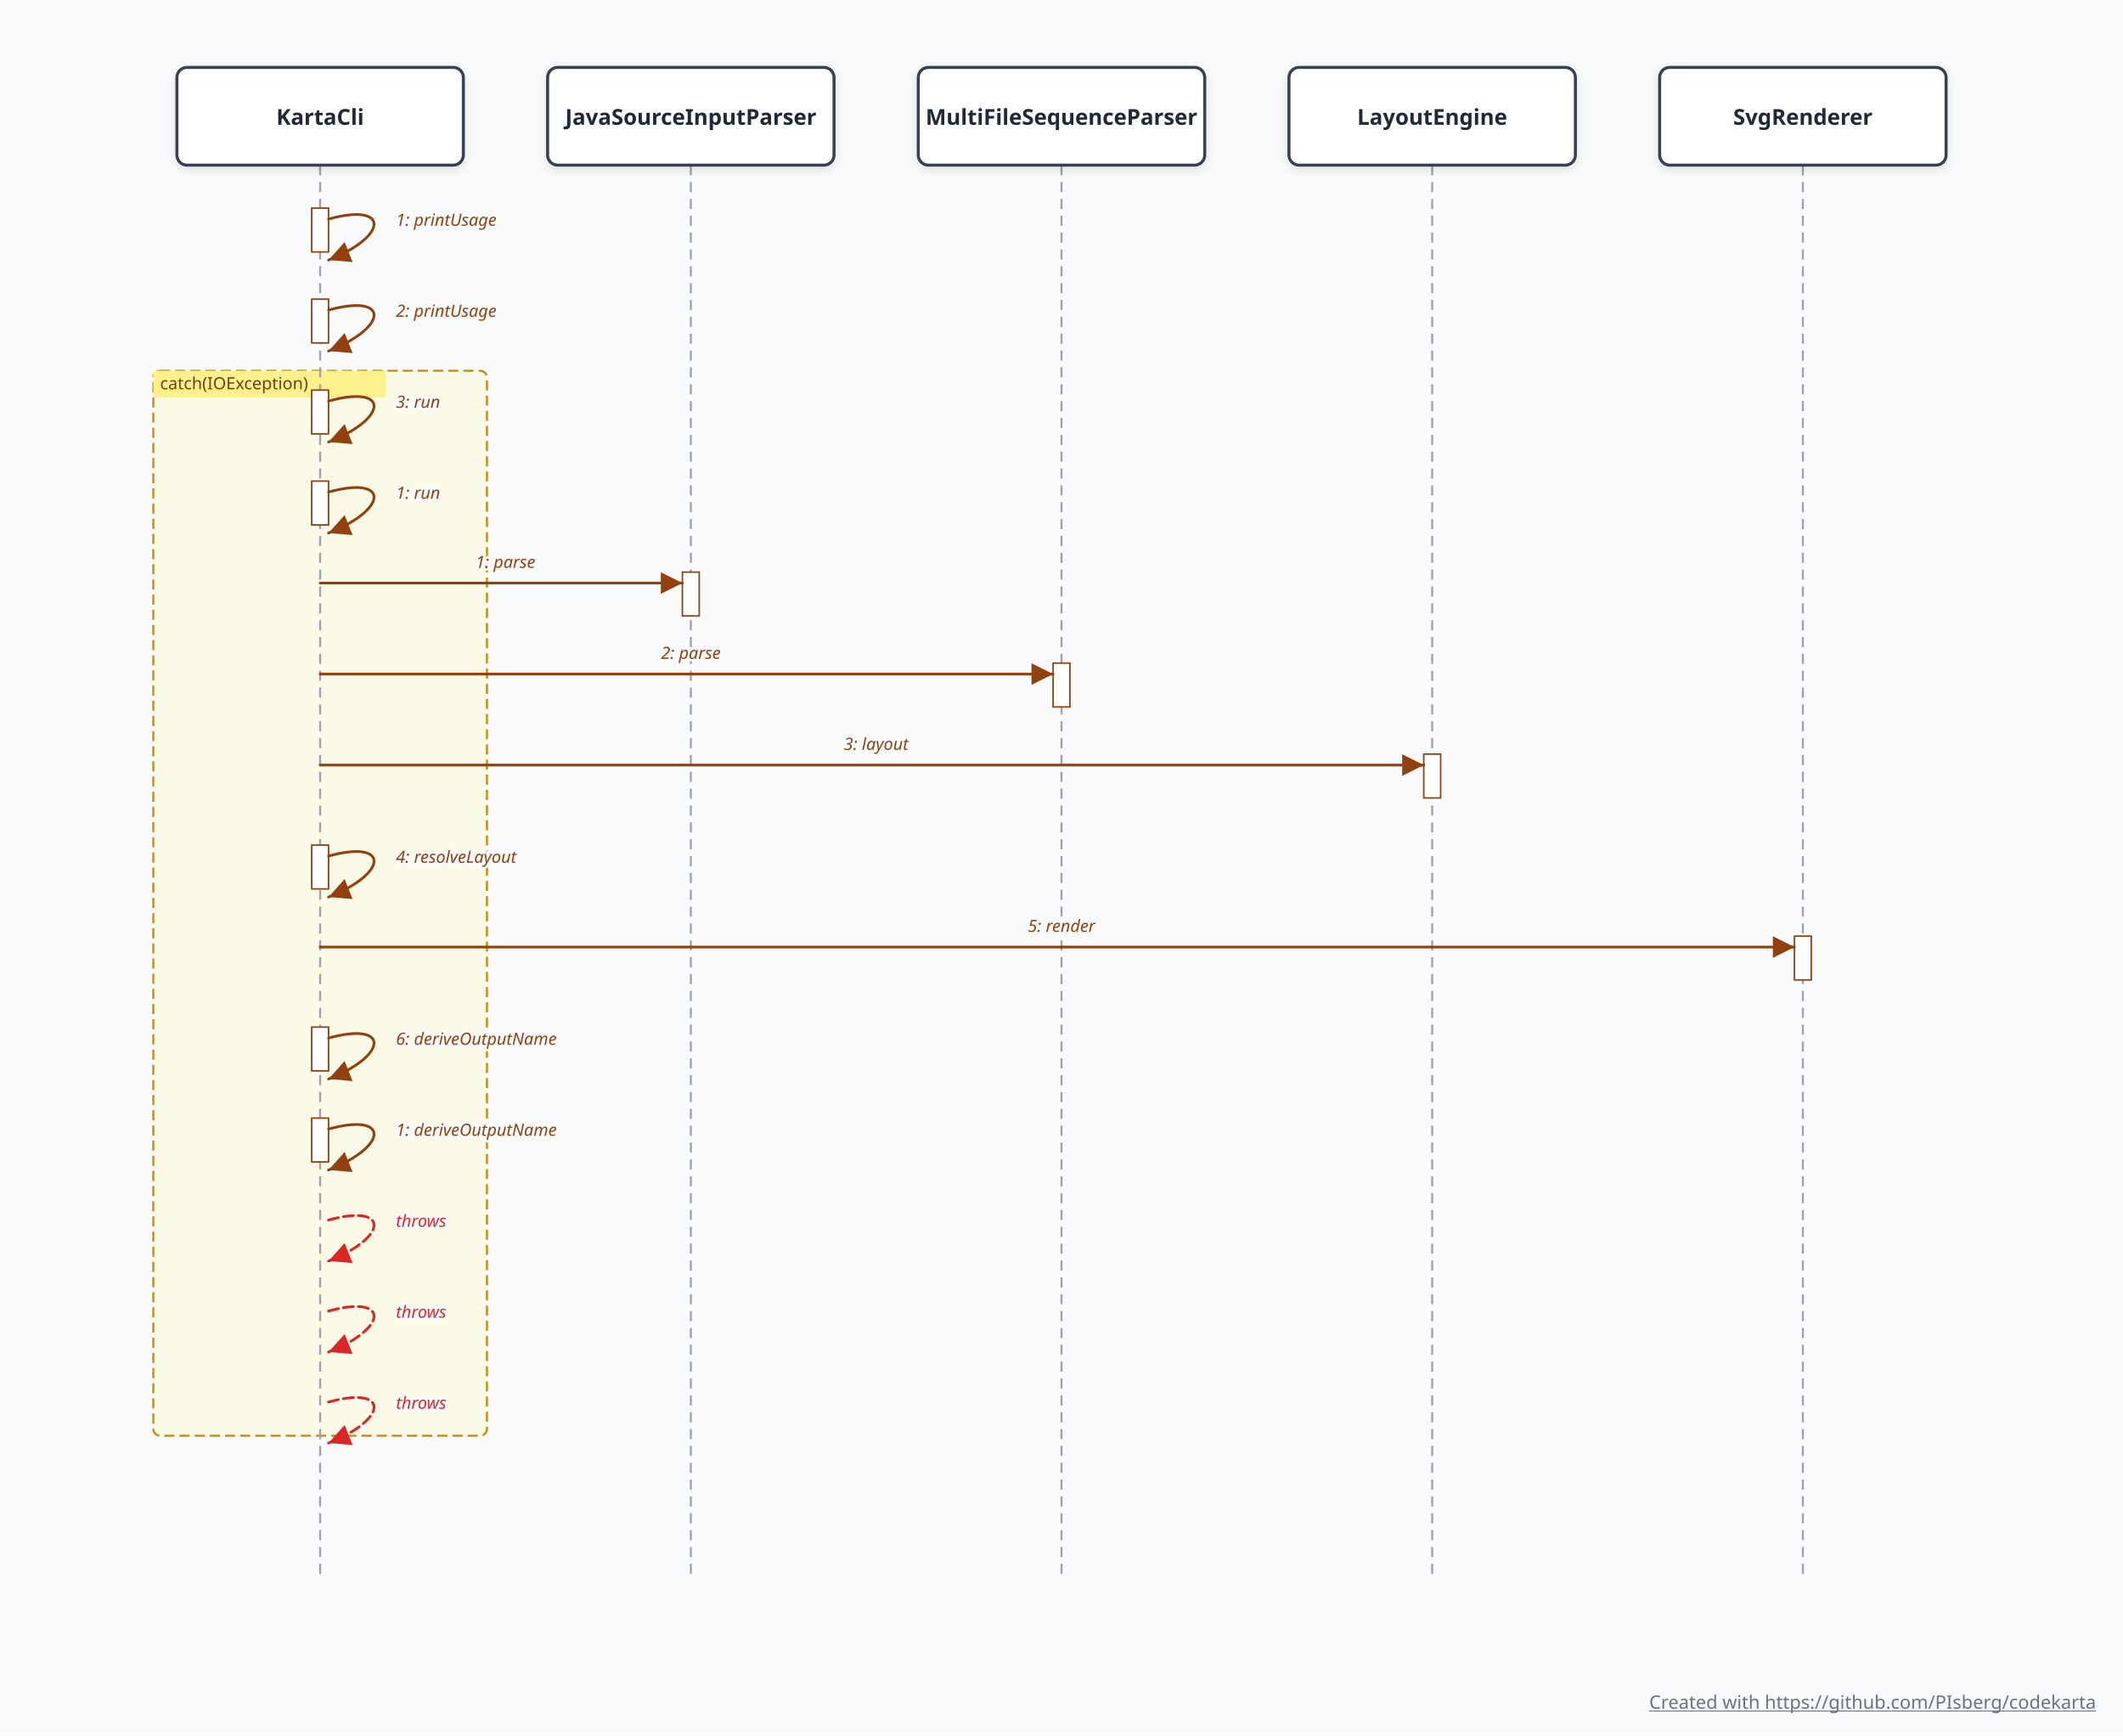
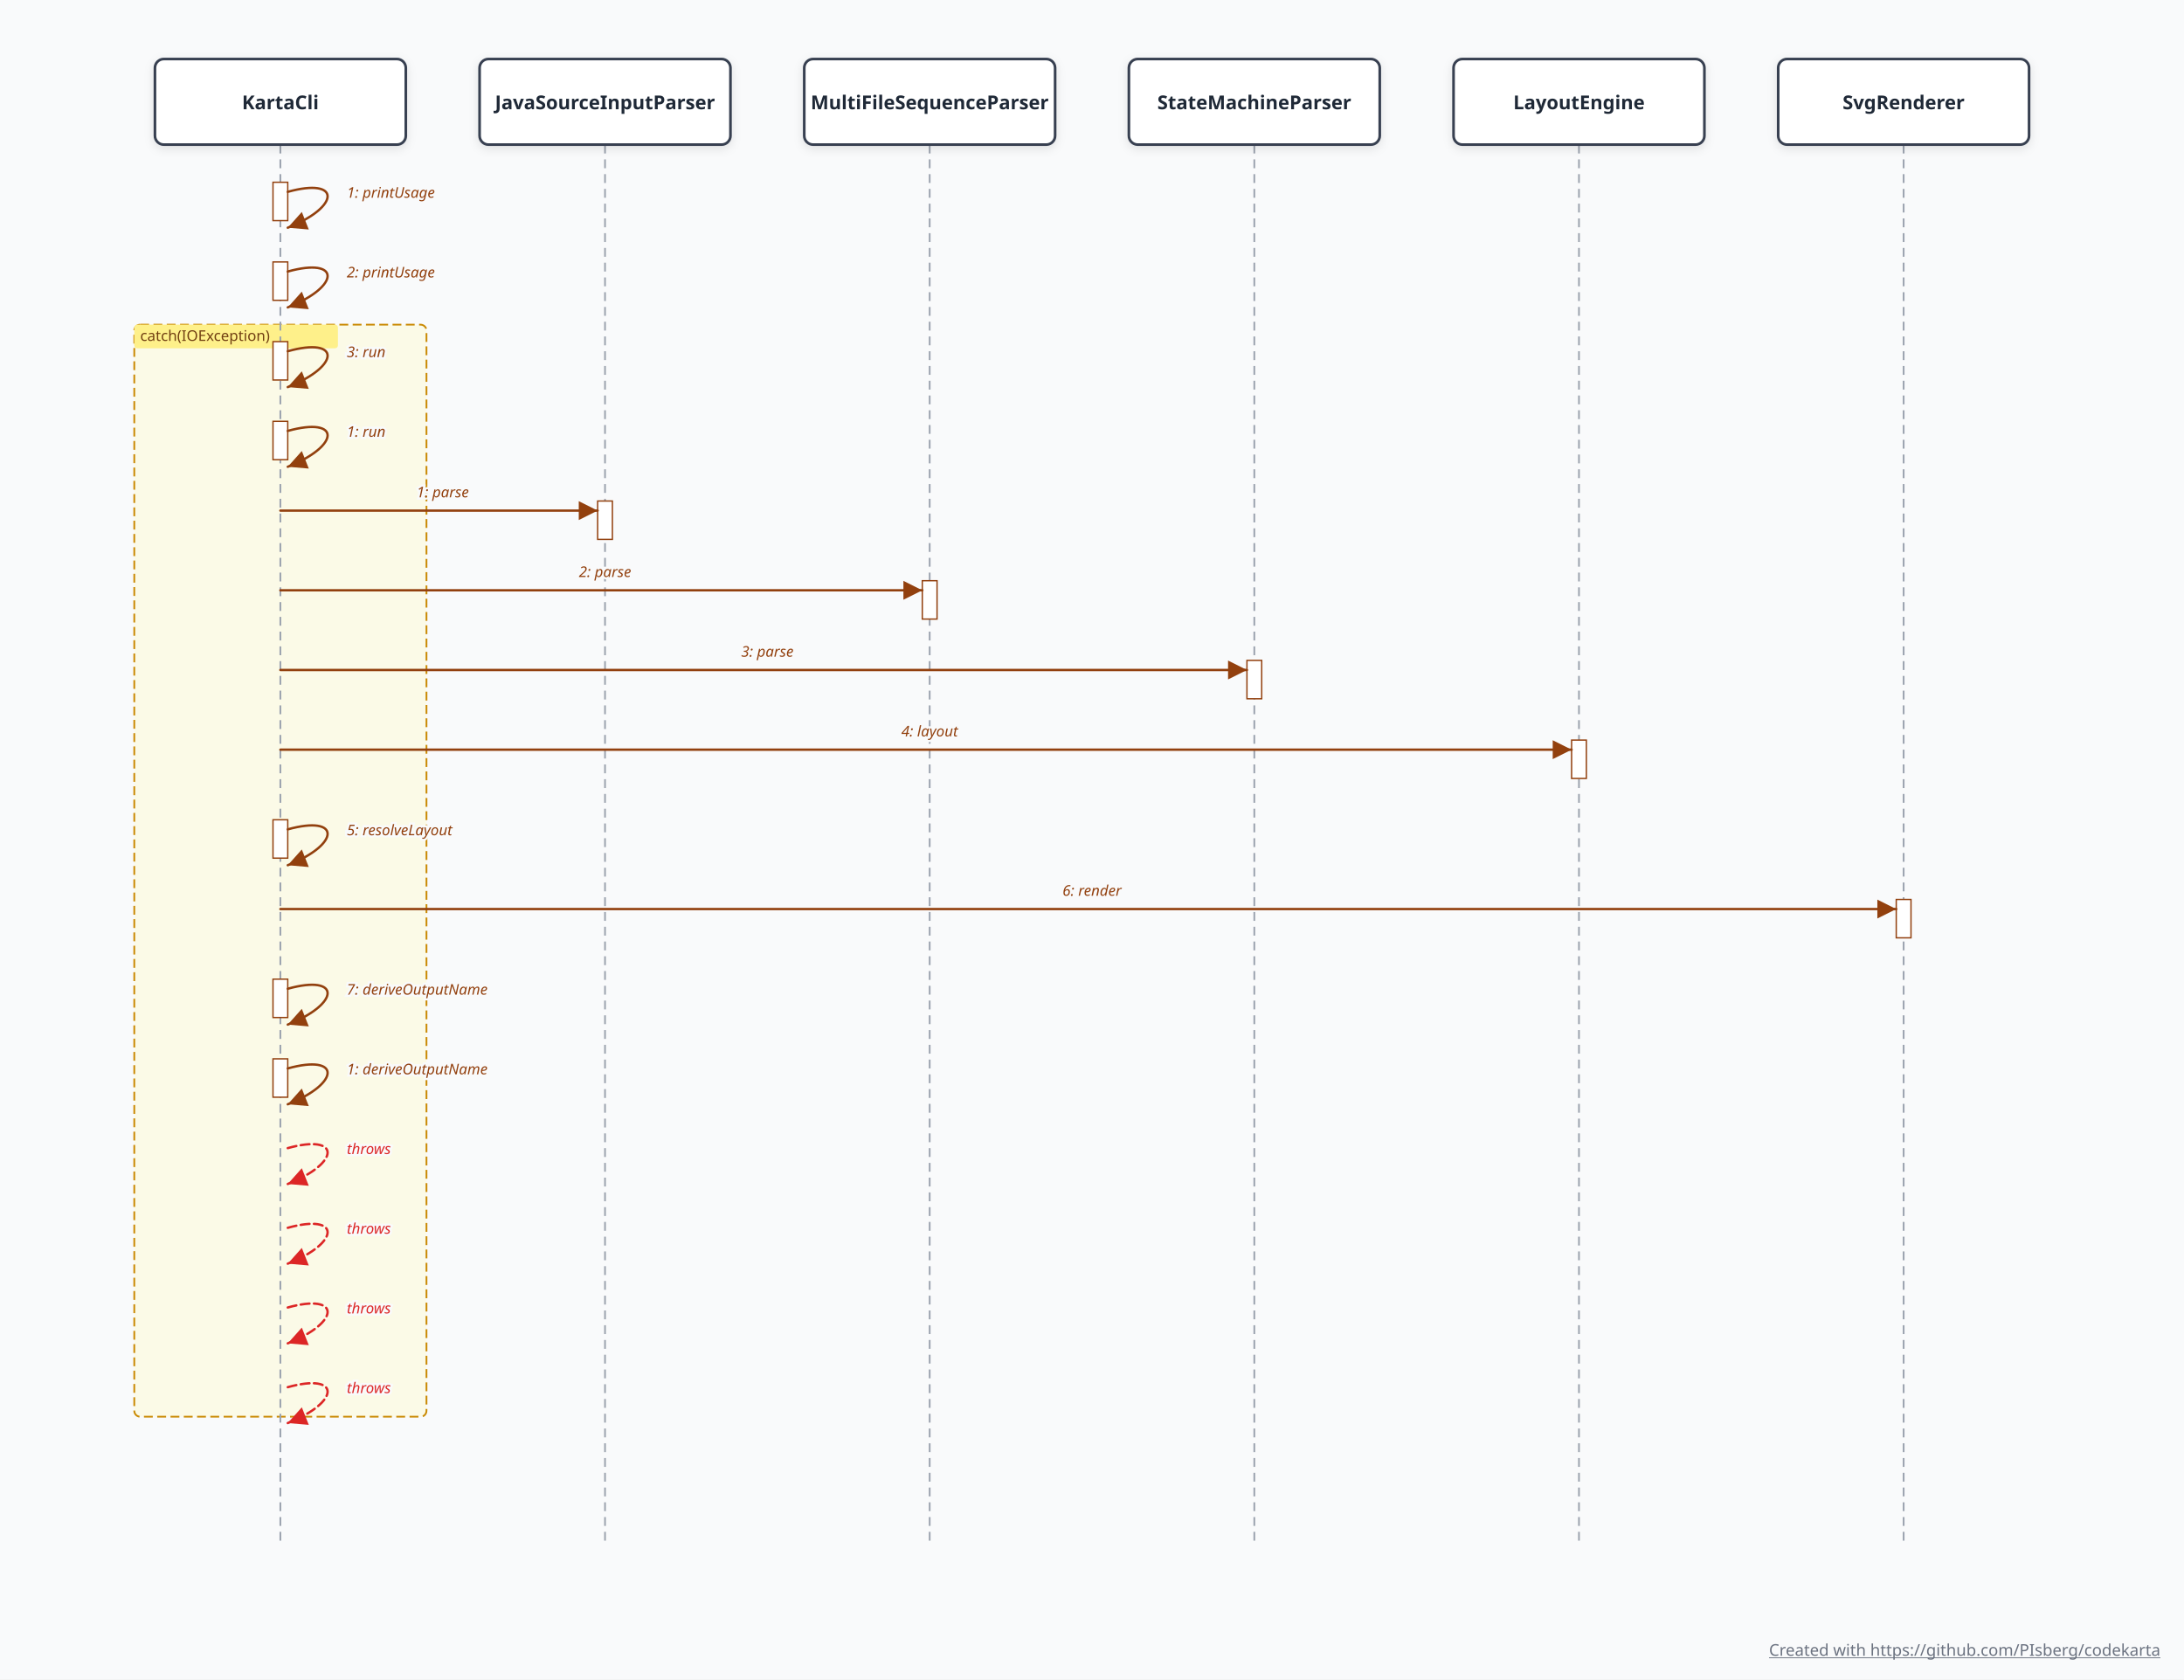
- <svg xmlns="http://www.w3.org/2000/svg" width="1260" height="1030" viewBox="0 0 1260 1030">
+ <svg xmlns="http://www.w3.org/2000/svg" width="1480" height="1138" viewBox="0 0 1480 1138">
  <defs>
    <style>
svg { font-family: -apple-system, BlinkMacSystemFont, 'Segoe UI', sans-serif; }
.node-rect { transition: filter 0.15s; }
.node-rect:hover { stroke-width: 2.5 !important; }
.edge-line { stroke-linecap: round; stroke-linejoin: round; }
.edge-label { paint-order: stroke; stroke: #f9fafb; stroke-width: 3; }
.diagram-attribution { fill: #6b7280; text-decoration: underline; }
.diagram-attribution:hover { fill: #374151; text-decoration: underline; }
.group-rect { }
.node-label { pointer-events: none; }
</style>
    <filter id="nodeShadow" x="-15%" y="-15%" width="130%" height="130%">
      <feDropShadow dx="0" dy="2" stdDeviation="3" flood-color="#0000001a" />
    </filter>
    <marker id="seq-marker-call" markerWidth="10" markerHeight="8" refX="8" refY="4" orient="auto">
      <path d="M0,0 L8,4 L0,8 Z" fill="#92400e" />
    </marker>
    <marker id="seq-marker-exc" markerWidth="10" markerHeight="8" refX="8" refY="4" orient="auto">
      <path d="M0,0 L8,4 L0,8 Z" fill="#dc2626" />
    </marker>
  </defs>
-   <rect width="1260" height="1030" fill="#f9fafb" />
-   <rect class="group-rect" x="91.0" y="220.0" width="198.0" height="632.0" rx="4" fill="#fef9c3" fill-opacity="0.35" stroke="#ca8a04" stroke-dasharray="6,3" stroke-width="1.2" />
+   <rect width="1480" height="1138" fill="#f9fafb" />
+   <rect class="group-rect" x="91.0" y="220.0" width="198.0" height="740.0" rx="4" fill="#fef9c3" fill-opacity="0.35" stroke="#ca8a04" stroke-dasharray="6,3" stroke-width="1.2" />
  <rect x="91.0" y="220.0" width="138.0" height="16" rx="2" fill="#fef08a" />
  <text x="95.0" y="231.0" font-family="sans-serif" font-size="10" fill="#713f12">catch(IOException)</text>
-   <line x1="190.0" y1="98.0" x2="190.0" y2="936.0" stroke="#9ca3af" stroke-width="1.2" stroke-dasharray="6,4" />
-   <line x1="410.0" y1="98.0" x2="410.0" y2="936.0" stroke="#9ca3af" stroke-width="1.2" stroke-dasharray="6,4" />
-   <line x1="630.0" y1="98.0" x2="630.0" y2="936.0" stroke="#9ca3af" stroke-width="1.2" stroke-dasharray="6,4" />
-   <line x1="850.0" y1="98.0" x2="850.0" y2="936.0" stroke="#9ca3af" stroke-width="1.2" stroke-dasharray="6,4" />
-   <line x1="1070.0" y1="98.0" x2="1070.0" y2="936.0" stroke="#9ca3af" stroke-width="1.2" stroke-dasharray="6,4" />
+   <line x1="190.0" y1="98.0" x2="190.0" y2="1044.0" stroke="#9ca3af" stroke-width="1.2" stroke-dasharray="6,4" />
+   <line x1="410.0" y1="98.0" x2="410.0" y2="1044.0" stroke="#9ca3af" stroke-width="1.2" stroke-dasharray="6,4" />
+   <line x1="630.0" y1="98.0" x2="630.0" y2="1044.0" stroke="#9ca3af" stroke-width="1.2" stroke-dasharray="6,4" />
+   <line x1="850.0" y1="98.0" x2="850.0" y2="1044.0" stroke="#9ca3af" stroke-width="1.2" stroke-dasharray="6,4" />
+   <line x1="1070.0" y1="98.0" x2="1070.0" y2="1044.0" stroke="#9ca3af" stroke-width="1.2" stroke-dasharray="6,4" />
+   <line x1="1290.0" y1="98.0" x2="1290.0" y2="1044.0" stroke="#9ca3af" stroke-width="1.2" stroke-dasharray="6,4" />
  <rect x="185.0" y="123.5" width="10.0" height="26.0" fill="#ffffff" stroke="#92400e" stroke-width="0.9" />
  <rect x="185.0" y="177.5" width="10.0" height="26.0" fill="#ffffff" stroke="#92400e" stroke-width="0.9" />
  <rect x="185.0" y="231.5" width="10.0" height="26.0" fill="#ffffff" stroke="#92400e" stroke-width="0.9" />
  <rect x="185.0" y="285.5" width="10.0" height="26.0" fill="#ffffff" stroke="#92400e" stroke-width="0.9" />
  <rect x="405.0" y="339.5" width="10.0" height="26.0" fill="#ffffff" stroke="#92400e" stroke-width="0.9" />
  <rect x="625.0" y="393.5" width="10.0" height="26.0" fill="#ffffff" stroke="#92400e" stroke-width="0.9" />
  <rect x="845.0" y="447.5" width="10.0" height="26.0" fill="#ffffff" stroke="#92400e" stroke-width="0.9" />
-   <rect x="185.0" y="501.5" width="10.0" height="26.0" fill="#ffffff" stroke="#92400e" stroke-width="0.9" />
-   <rect x="1065.0" y="555.5" width="10.0" height="26.0" fill="#ffffff" stroke="#92400e" stroke-width="0.9" />
-   <rect x="185.0" y="609.5" width="10.0" height="26.0" fill="#ffffff" stroke="#92400e" stroke-width="0.9" />
+   <rect x="1065.0" y="501.5" width="10.0" height="26.0" fill="#ffffff" stroke="#92400e" stroke-width="0.9" />
+   <rect x="185.0" y="555.5" width="10.0" height="26.0" fill="#ffffff" stroke="#92400e" stroke-width="0.9" />
+   <rect x="1285.0" y="609.5" width="10.0" height="26.0" fill="#ffffff" stroke="#92400e" stroke-width="0.9" />
  <rect x="185.0" y="663.5" width="10.0" height="26.0" fill="#ffffff" stroke="#92400e" stroke-width="0.9" />
+   <rect x="185.0" y="717.5" width="10.0" height="26.0" fill="#ffffff" stroke="#92400e" stroke-width="0.9" />
  <path class="edge-line" d="M195.0 130.0 C231.0 120.0 231.0 140.0 195.0 154.3" fill="none" stroke="#92400e" stroke-width="1.6" marker-end="url(#seq-marker-call)" />
  <text class="edge-label" x="235.0" y="134.0" text-anchor="start" font-family="sans-serif" font-size="10" fill="#92400e" font-style="italic">1: printUsage</text>
  <path class="edge-line" d="M195.0 184.0 C231.0 174.0 231.0 194.0 195.0 208.3" fill="none" stroke="#92400e" stroke-width="1.6" marker-end="url(#seq-marker-call)" />
  <text class="edge-label" x="235.0" y="188.0" text-anchor="start" font-family="sans-serif" font-size="10" fill="#92400e" font-style="italic">2: printUsage</text>
  <path class="edge-line" d="M195.0 238.0 C231.0 228.0 231.0 248.0 195.0 262.3" fill="none" stroke="#92400e" stroke-width="1.6" marker-end="url(#seq-marker-call)" />
  <text class="edge-label" x="235.0" y="242.0" text-anchor="start" font-family="sans-serif" font-size="10" fill="#92400e" font-style="italic">3: run</text>
  <path class="edge-line" d="M195.0 292.0 C231.0 282.0 231.0 302.0 195.0 316.3" fill="none" stroke="#92400e" stroke-width="1.6" marker-end="url(#seq-marker-call)" />
  <text class="edge-label" x="235.0" y="296.0" text-anchor="start" font-family="sans-serif" font-size="10" fill="#92400e" font-style="italic">1: run</text>
  <line class="edge-line" x1="190.0" y1="346.0" x2="405.0" y2="346.0" stroke="#92400e" stroke-width="1.6" marker-end="url(#seq-marker-call)" />
  <text class="edge-label" x="300.0" y="337.0" text-anchor="middle" font-family="sans-serif" font-size="10" fill="#92400e" font-style="italic">1: parse</text>
  <line class="edge-line" x1="190.0" y1="400.0" x2="625.0" y2="400.0" stroke="#92400e" stroke-width="1.6" marker-end="url(#seq-marker-call)" />
  <text class="edge-label" x="410.0" y="391.0" text-anchor="middle" font-family="sans-serif" font-size="10" fill="#92400e" font-style="italic">2: parse</text>
  <line class="edge-line" x1="190.0" y1="454.0" x2="845.0" y2="454.0" stroke="#92400e" stroke-width="1.6" marker-end="url(#seq-marker-call)" />
-   <text class="edge-label" x="520.0" y="445.0" text-anchor="middle" font-family="sans-serif" font-size="10" fill="#92400e" font-style="italic">3: layout</text>
-   <path class="edge-line" d="M195.0 508.0 C231.0 498.0 231.0 518.0 195.0 532.3" fill="none" stroke="#92400e" stroke-width="1.6" marker-end="url(#seq-marker-call)" />
-   <text class="edge-label" x="235.0" y="512.0" text-anchor="start" font-family="sans-serif" font-size="10" fill="#92400e" font-style="italic">4: resolveLayout</text>
-   <line class="edge-line" x1="190.0" y1="562.0" x2="1065.0" y2="562.0" stroke="#92400e" stroke-width="1.6" marker-end="url(#seq-marker-call)" />
-   <text class="edge-label" x="630.0" y="553.0" text-anchor="middle" font-family="sans-serif" font-size="10" fill="#92400e" font-style="italic">5: render</text>
-   <path class="edge-line" d="M195.0 616.0 C231.0 606.0 231.0 626.0 195.0 640.3" fill="none" stroke="#92400e" stroke-width="1.6" marker-end="url(#seq-marker-call)" />
-   <text class="edge-label" x="235.0" y="620.0" text-anchor="start" font-family="sans-serif" font-size="10" fill="#92400e" font-style="italic">6: deriveOutputName</text>
+   <text class="edge-label" x="520.0" y="445.0" text-anchor="middle" font-family="sans-serif" font-size="10" fill="#92400e" font-style="italic">3: parse</text>
+   <line class="edge-line" x1="190.0" y1="508.0" x2="1065.0" y2="508.0" stroke="#92400e" stroke-width="1.6" marker-end="url(#seq-marker-call)" />
+   <text class="edge-label" x="630.0" y="499.0" text-anchor="middle" font-family="sans-serif" font-size="10" fill="#92400e" font-style="italic">4: layout</text>
+   <path class="edge-line" d="M195.0 562.0 C231.0 552.0 231.0 572.0 195.0 586.3" fill="none" stroke="#92400e" stroke-width="1.6" marker-end="url(#seq-marker-call)" />
+   <text class="edge-label" x="235.0" y="566.0" text-anchor="start" font-family="sans-serif" font-size="10" fill="#92400e" font-style="italic">5: resolveLayout</text>
+   <line class="edge-line" x1="190.0" y1="616.0" x2="1285.0" y2="616.0" stroke="#92400e" stroke-width="1.6" marker-end="url(#seq-marker-call)" />
+   <text class="edge-label" x="740.0" y="607.0" text-anchor="middle" font-family="sans-serif" font-size="10" fill="#92400e" font-style="italic">6: render</text>
  <path class="edge-line" d="M195.0 670.0 C231.0 660.0 231.0 680.0 195.0 694.3" fill="none" stroke="#92400e" stroke-width="1.6" marker-end="url(#seq-marker-call)" />
-   <text class="edge-label" x="235.0" y="674.0" text-anchor="start" font-family="sans-serif" font-size="10" fill="#92400e" font-style="italic">1: deriveOutputName</text>
-   <path class="edge-line" d="M195.0 724.0 C231.0 714.0 231.0 734.0 195.0 748.3" fill="none" stroke="#dc2626" stroke-width="1.6" stroke-dasharray="6,3" marker-end="url(#seq-marker-exc)" />
-   <text class="edge-label" x="235.0" y="728.0" text-anchor="start" font-family="sans-serif" font-size="10" fill="#dc2626" font-style="italic">throws</text>
+   <text class="edge-label" x="235.0" y="674.0" text-anchor="start" font-family="sans-serif" font-size="10" fill="#92400e" font-style="italic">7: deriveOutputName</text>
+   <path class="edge-line" d="M195.0 724.0 C231.0 714.0 231.0 734.0 195.0 748.3" fill="none" stroke="#92400e" stroke-width="1.6" marker-end="url(#seq-marker-call)" />
+   <text class="edge-label" x="235.0" y="728.0" text-anchor="start" font-family="sans-serif" font-size="10" fill="#92400e" font-style="italic">1: deriveOutputName</text>
  <path class="edge-line" d="M195.0 778.0 C231.0 768.0 231.0 788.0 195.0 802.3" fill="none" stroke="#dc2626" stroke-width="1.6" stroke-dasharray="6,3" marker-end="url(#seq-marker-exc)" />
  <text class="edge-label" x="235.0" y="782.0" text-anchor="start" font-family="sans-serif" font-size="10" fill="#dc2626" font-style="italic">throws</text>
  <path class="edge-line" d="M195.0 832.0 C231.0 822.0 231.0 842.0 195.0 856.3" fill="none" stroke="#dc2626" stroke-width="1.6" stroke-dasharray="6,3" marker-end="url(#seq-marker-exc)" />
  <text class="edge-label" x="235.0" y="836.0" text-anchor="start" font-family="sans-serif" font-size="10" fill="#dc2626" font-style="italic">throws</text>
+   <path class="edge-line" d="M195.0 886.0 C231.0 876.0 231.0 896.0 195.0 910.3" fill="none" stroke="#dc2626" stroke-width="1.6" stroke-dasharray="6,3" marker-end="url(#seq-marker-exc)" />
+   <text class="edge-label" x="235.0" y="890.0" text-anchor="start" font-family="sans-serif" font-size="10" fill="#dc2626" font-style="italic">throws</text>
+   <path class="edge-line" d="M195.0 940.0 C231.0 930.0 231.0 950.0 195.0 964.3" fill="none" stroke="#dc2626" stroke-width="1.6" stroke-dasharray="6,3" marker-end="url(#seq-marker-exc)" />
+   <text class="edge-label" x="235.0" y="944.0" text-anchor="start" font-family="sans-serif" font-size="10" fill="#dc2626" font-style="italic">throws</text>
  <rect class="node-rect" x="105.0" y="40.0" width="170.0" height="58.0" rx="6" fill="#ffffff" stroke="#374151" stroke-width="1.8" filter="url(#nodeShadow)" />
  <text class="node-label" x="190.0" y="69.0" text-anchor="middle" dominant-baseline="central" font-family="sans-serif" font-size="13" font-weight="bold" fill="#1f2937">KartaCli</text>
  <rect class="node-rect" x="325.0" y="40.0" width="170.0" height="58.0" rx="6" fill="#ffffff" stroke="#374151" stroke-width="1.8" filter="url(#nodeShadow)" />
  <text class="node-label" x="410.0" y="69.0" text-anchor="middle" dominant-baseline="central" font-family="sans-serif" font-size="13" font-weight="bold" fill="#1f2937">JavaSourceInputParser</text>
  <rect class="node-rect" x="545.0" y="40.0" width="170.0" height="58.0" rx="6" fill="#ffffff" stroke="#374151" stroke-width="1.8" filter="url(#nodeShadow)" />
  <text class="node-label" x="630.0" y="69.0" text-anchor="middle" dominant-baseline="central" font-family="sans-serif" font-size="13" font-weight="bold" fill="#1f2937">MultiFileSequenceParser</text>
  <rect class="node-rect" x="765.0" y="40.0" width="170.0" height="58.0" rx="6" fill="#ffffff" stroke="#374151" stroke-width="1.8" filter="url(#nodeShadow)" />
-   <text class="node-label" x="850.0" y="69.0" text-anchor="middle" dominant-baseline="central" font-family="sans-serif" font-size="13" font-weight="bold" fill="#1f2937">LayoutEngine</text>
+   <text class="node-label" x="850.0" y="69.0" text-anchor="middle" dominant-baseline="central" font-family="sans-serif" font-size="13" font-weight="bold" fill="#1f2937">StateMachineParser</text>
  <rect class="node-rect" x="985.0" y="40.0" width="170.0" height="58.0" rx="6" fill="#ffffff" stroke="#374151" stroke-width="1.8" filter="url(#nodeShadow)" />
-   <text class="node-label" x="1070.0" y="69.0" text-anchor="middle" dominant-baseline="central" font-family="sans-serif" font-size="13" font-weight="bold" fill="#1f2937">SvgRenderer</text>
+   <text class="node-label" x="1070.0" y="69.0" text-anchor="middle" dominant-baseline="central" font-family="sans-serif" font-size="13" font-weight="bold" fill="#1f2937">LayoutEngine</text>
+   <rect class="node-rect" x="1205.0" y="40.0" width="170.0" height="58.0" rx="6" fill="#ffffff" stroke="#374151" stroke-width="1.8" filter="url(#nodeShadow)" />
+   <text class="node-label" x="1290.0" y="69.0" text-anchor="middle" dominant-baseline="central" font-family="sans-serif" font-size="13" font-weight="bold" fill="#1f2937">SvgRenderer</text>
  <a class="diagram-attribution" href="https://github.com/PIsberg/codekarta" target="_blank" rel="noopener noreferrer">
-     <text x="1244.0" y="1014.0" text-anchor="end" font-family="sans-serif" font-size="11" fill="#6b7280" text-decoration="underline">Created with https://github.com/PIsberg/codekarta</text>
+     <text x="1464.0" y="1122.0" text-anchor="end" font-family="sans-serif" font-size="11" fill="#6b7280" text-decoration="underline">Created with https://github.com/PIsberg/codekarta</text>
  </a>
</svg>
